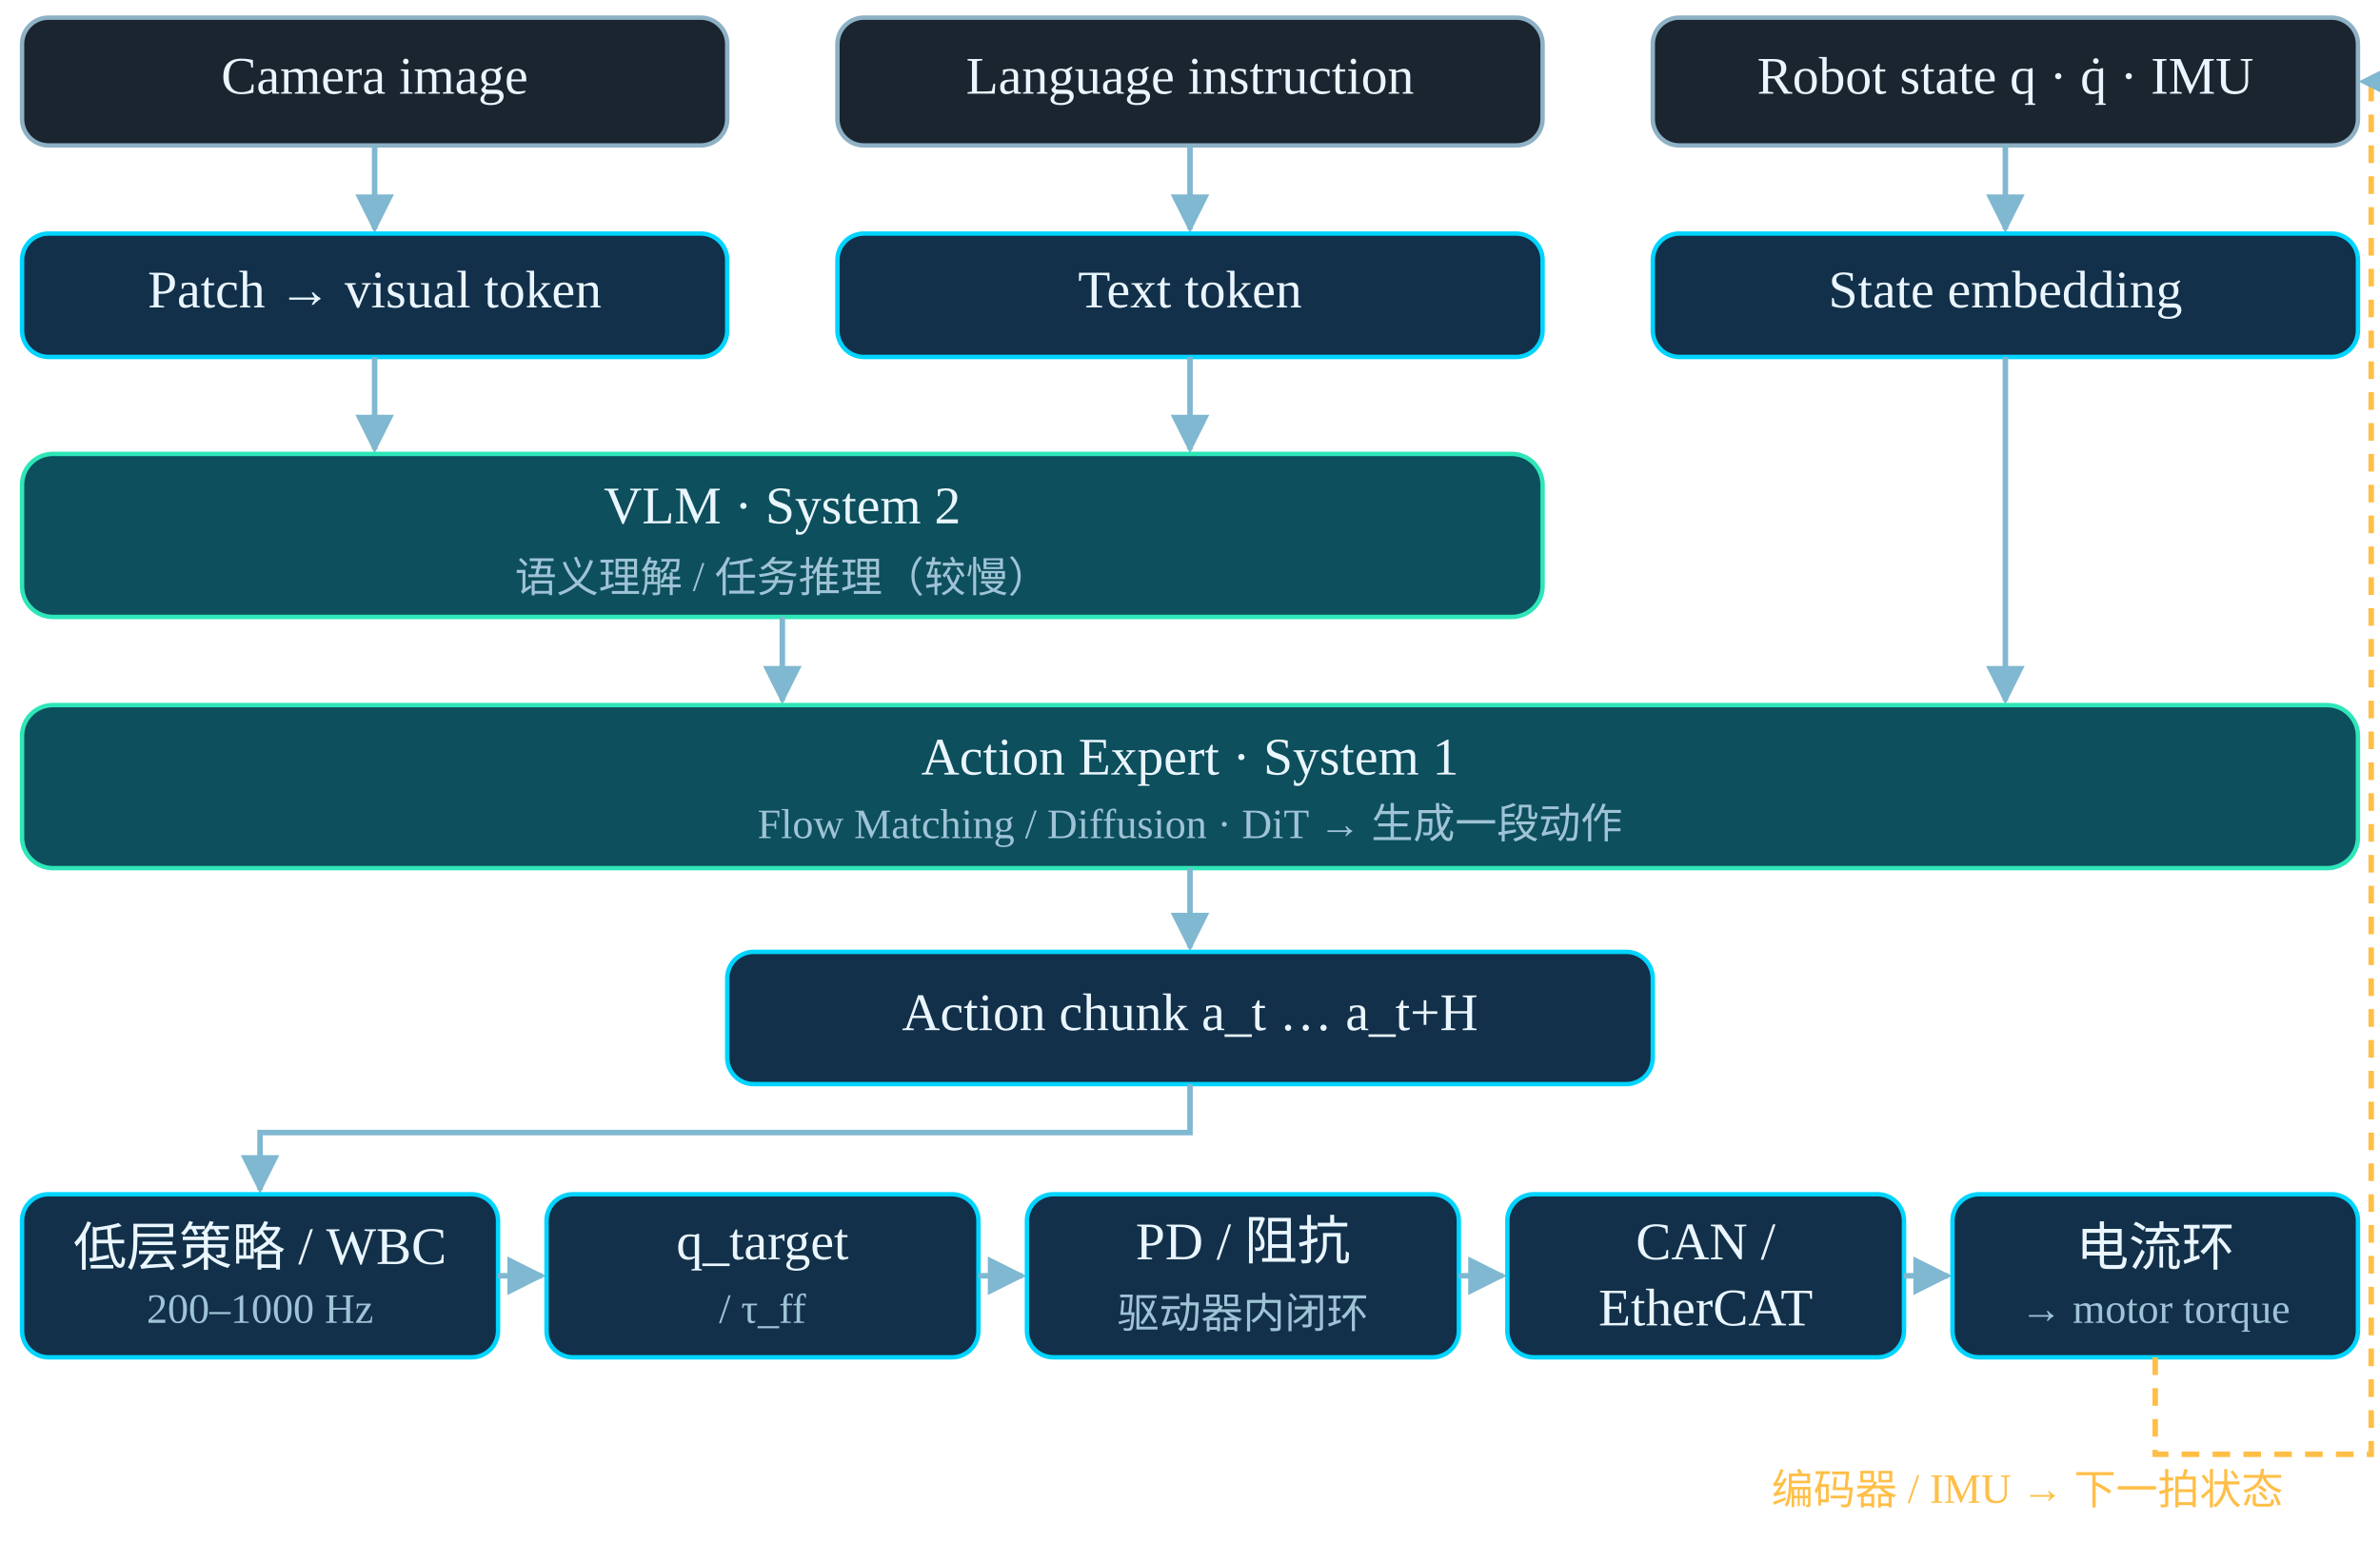
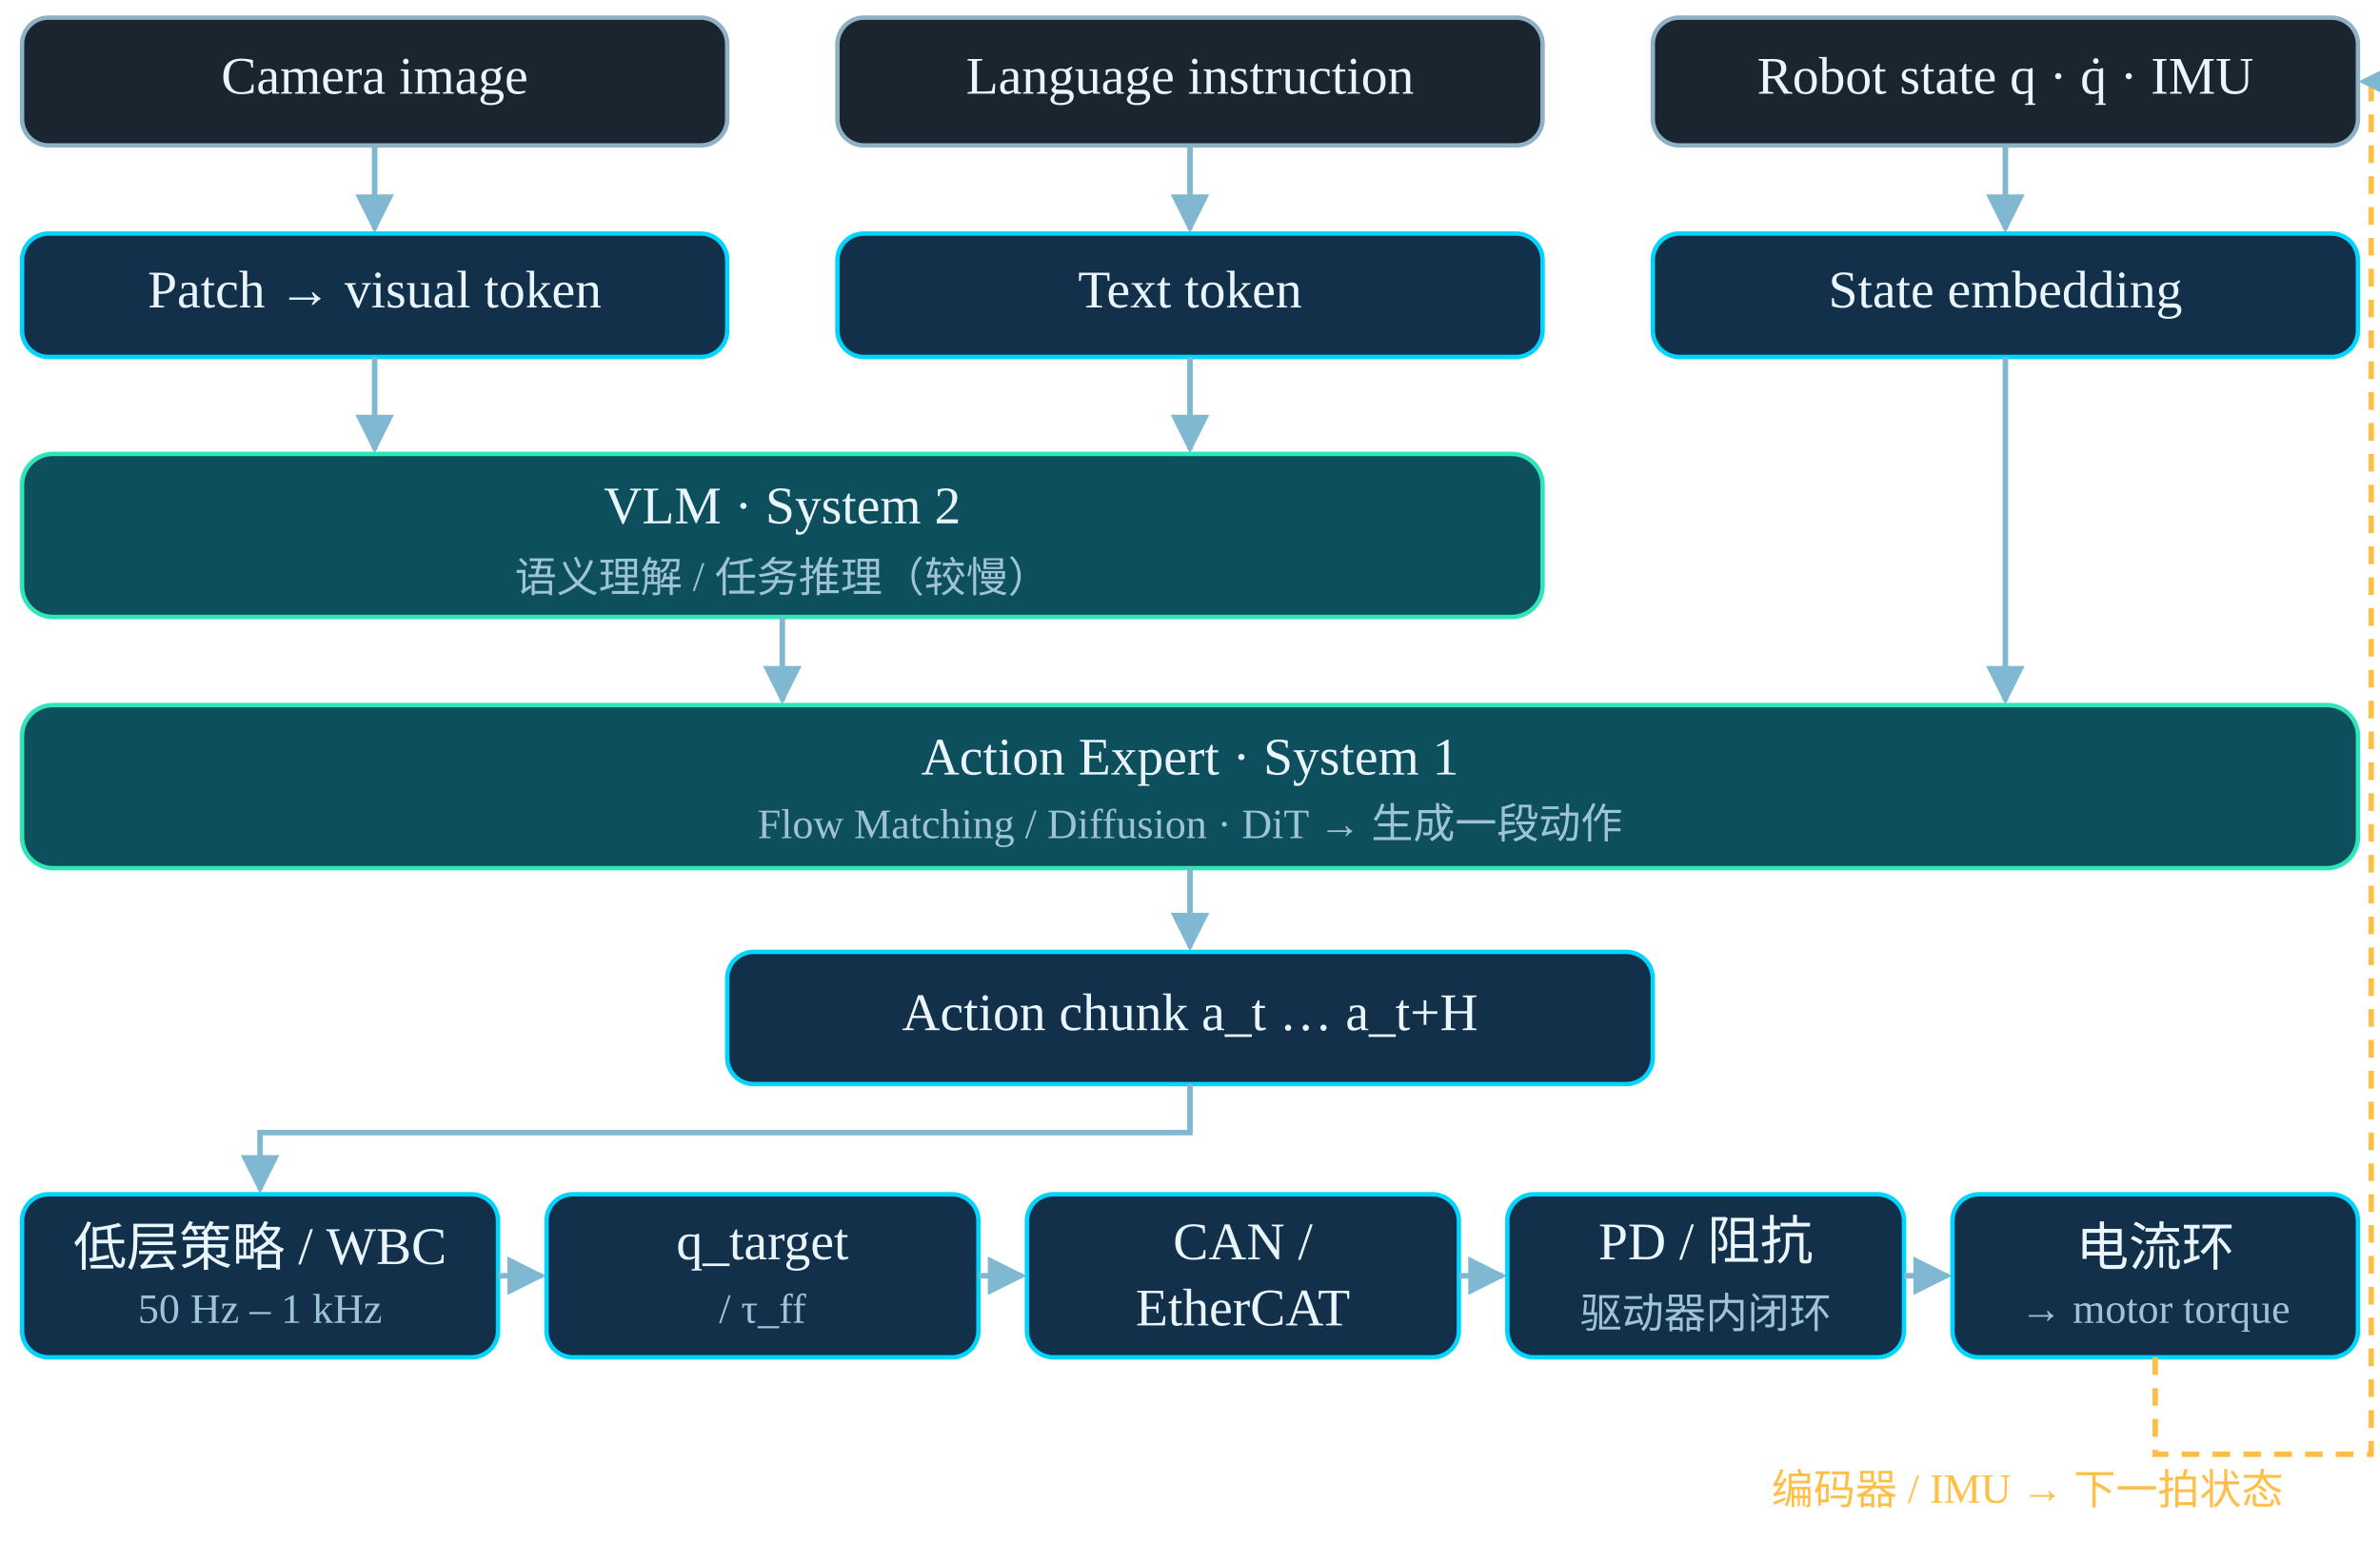
<svg xmlns="http://www.w3.org/2000/svg" viewBox="0 0 1080 700" width="1080" height="700">
  <defs>
    <marker id="pa" viewBox="0 0 10 10" refX="9" refY="5" markerWidth="7" markerHeight="7" orient="auto-start-reverse">
      <path d="M0,0 L10,5 L0,10 z" fill="#7fb8d0" />
    </marker>
    <style>
.bx{fill:#123049;stroke:#00d4ff;stroke-width:2}
.bx2{fill:#0d4f5c;stroke:#2ee6b8;stroke-width:2}
.bx3{fill:#1a2530;stroke:#8eb1c5;stroke-width:2}
.tx{fill:#eaf6ff;font-size:24px;text-anchor:middle;dominant-baseline:middle}
.ts{fill:#9fc3d6;font-size:19px;text-anchor:middle;dominant-baseline:middle}
.ln{stroke:#7fb8d0;stroke-width:2.5;fill:none;marker-end:url(#pa)}
.fb{stroke:#ffbf47;stroke-width:2.5;fill:none;stroke-dasharray:8 6;marker-end:url(#pa)}
</style>
  </defs>
  <g>
    <rect class="bx3" x="10" y="8" width="320" height="58" rx="12" />
    <text class="tx" x="170" y="37">Camera image</text>
    <rect class="bx3" x="380" y="8" width="320" height="58" rx="12" />
    <text class="tx" x="540" y="37">Language instruction</text>
    <rect class="bx3" x="750" y="8" width="320" height="58" rx="12" />
    <text class="tx" x="910" y="37">Robot state q · q̇ · IMU</text>
    <path class="ln" d="M170,66 V104" />
    <path class="ln" d="M540,66 V104" />
    <path class="ln" d="M910,66 V104" />
    <rect class="bx" x="10" y="106" width="320" height="56" rx="12" />
    <text class="tx" x="170" y="134">Patch → visual token</text>
    <rect class="bx" x="380" y="106" width="320" height="56" rx="12" />
    <text class="tx" x="540" y="134">Text token</text>
    <rect class="bx" x="750" y="106" width="320" height="56" rx="12" />
    <text class="tx" x="910" y="134">State embedding</text>
  </g>
  <g data-s="2">
    <path class="ln" d="M170,162 V204" />
    <path class="ln" d="M540,162 V204" />
    <rect class="bx2" x="10" y="206" width="690" height="74" rx="14" />
    <text class="tx" x="355" y="232">VLM · System 2</text>
    <text class="ts" x="355" y="262">语义理解 / 任务推理（较慢）</text>
    <path class="ln" d="M355,280 V318" />
    <path class="ln" d="M910,162 V318" />
    <rect class="bx2" x="10" y="320" width="1060" height="74" rx="14" />
    <text class="tx" x="540" y="346">Action Expert · System 1</text>
    <text class="ts" x="540" y="376">Flow Matching / Diffusion · DiT → 生成一段动作</text>
  </g>
  <g data-s="3">
    <path class="ln" d="M540,394 V430" />
    <rect class="bx" x="330" y="432" width="420" height="60" rx="12" />
    <text class="tx" x="540" y="462">Action chunk  a_t … a_t+H</text>
    <path class="ln" d="M540,492 V514 H118 V540" />
    <rect class="bx" x="10" y="542" width="216" height="74" rx="12" />
    <text class="tx" x="118" y="566">低层策略 / WBC</text>
-     <text class="ts" x="118" y="596">200–1000 Hz</text>
+     <text class="ts" x="118" y="596">50 Hz – 1 kHz</text>
    <path class="ln" d="M226,579 H246" />
    <rect class="bx" x="248" y="542" width="196" height="74" rx="12" />
    <text class="tx" x="346" y="566">q_target</text>
    <text class="ts" x="346" y="596">/ τ_ff</text>
    <path class="ln" d="M444,579 H464" />
    <rect class="bx" x="466" y="542" width="196" height="74" rx="12" />
-     <text class="tx" x="564" y="566">PD / 阻抗</text>
-     <text class="ts" x="564" y="596">驱动器内闭环</text>
+     <text class="tx" x="564" y="566">CAN /</text>
+     <text class="tx" x="564" y="596">EtherCAT</text>
    <path class="ln" d="M662,579 H682" />
    <rect class="bx" x="684" y="542" width="180" height="74" rx="12" />
-     <text class="tx" x="774" y="566">CAN /</text>
-     <text class="tx" x="774" y="596">EtherCAT</text>
+     <text class="tx" x="774" y="566">PD / 阻抗</text>
+     <text class="ts" x="774" y="596">驱动器内闭环</text>
    <path class="ln" d="M864,579 H884" />
    <rect class="bx" x="886" y="542" width="184" height="74" rx="12" />
    <text class="tx" x="978" y="566">电流环</text>
    <text class="ts" x="978" y="596">→ motor torque</text>
  </g>
  <g data-s="4">
    <path class="fb" d="M978,616 V660 H1076 V37 H1072" />
    <text class="ts" x="920" y="676" style="fill:#ffbf47">编码器 / IMU → 下一拍状态</text>
  </g>
</svg>
